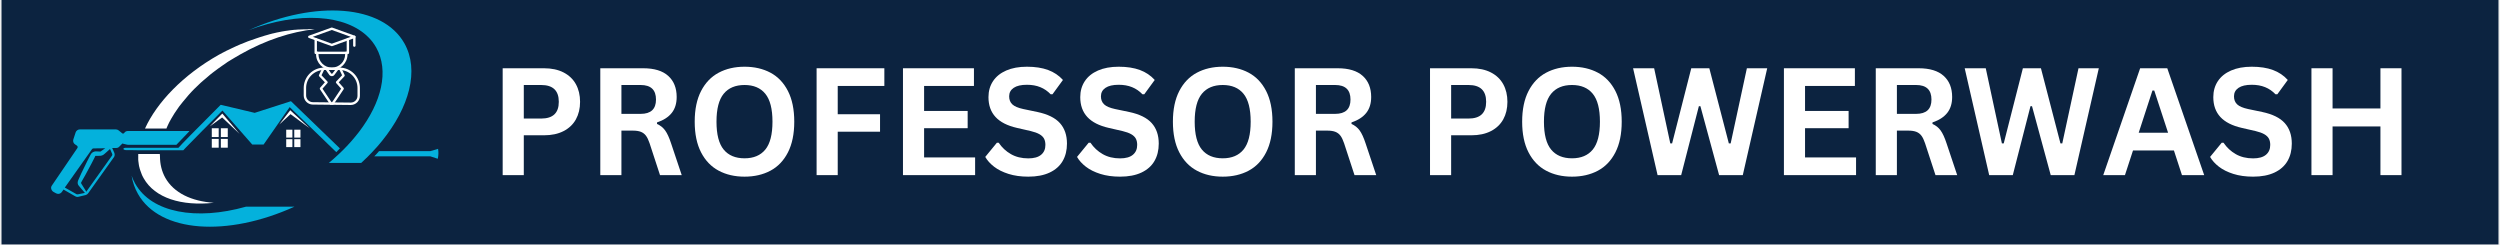
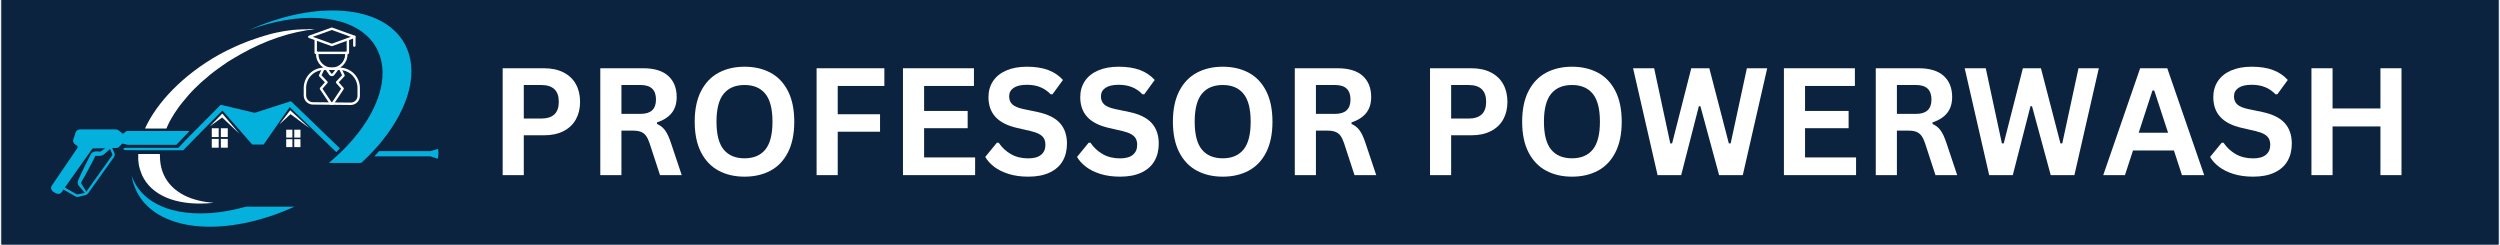
<svg xmlns="http://www.w3.org/2000/svg" width="5700" zoomAndPan="magnify" viewBox="0 0 4275 418.5" height="558" preserveAspectRatio="xMidYMid meet" version="1.0">
  <defs>
    <g />
    <clipPath id="024fe9c3cc">
      <path d="M 2.551 0 L 4272.449 0 L 4272.449 418 L 2.551 418 Z M 2.551 0 " clip-rule="nonzero" />
    </clipPath>
    <clipPath id="fb5df91011">
      <rect x="0" width="3301" y="0" height="351" />
    </clipPath>
    <clipPath id="82c6c1a437">
      <path d="M 502.254 66.047 L 591.102 66.047 L 591.102 154.895 L 502.254 154.895 Z M 502.254 66.047 " clip-rule="nonzero" />
    </clipPath>
    <clipPath id="68f7a98dfb">
      <path d="M 546.68 66.047 C 522.145 66.047 502.254 85.938 502.254 110.469 C 502.254 135.004 522.145 154.895 546.68 154.895 C 571.215 154.895 591.102 135.004 591.102 110.469 C 591.102 85.938 571.215 66.047 546.68 66.047 Z M 546.68 66.047 " clip-rule="nonzero" />
    </clipPath>
    <clipPath id="28096f8472">
      <path d="M 0.254 0.047 L 89.102 0.047 L 89.102 88.895 L 0.254 88.895 Z M 0.254 0.047 " clip-rule="nonzero" />
    </clipPath>
    <clipPath id="9d94d35631">
      <path d="M 44.68 0.047 C 20.145 0.047 0.254 19.938 0.254 44.469 C 0.254 69.004 20.145 88.895 44.68 88.895 C 69.215 88.895 89.102 69.004 89.102 44.469 C 89.102 19.938 69.215 0.047 44.68 0.047 Z M 44.68 0.047 " clip-rule="nonzero" />
    </clipPath>
    <clipPath id="f64a294da5">
      <rect x="0" width="90" y="0" height="89" />
    </clipPath>
    <clipPath id="79f7693ffa">
      <path d="M 536.418 66.047 L 625.266 66.047 L 625.266 154.895 L 536.418 154.895 Z M 536.418 66.047 " clip-rule="nonzero" />
    </clipPath>
    <clipPath id="2c9a258df2">
      <path d="M 580.84 66.047 C 556.305 66.047 536.418 85.938 536.418 110.469 C 536.418 135.004 556.305 154.895 580.84 154.895 C 605.375 154.895 625.266 135.004 625.266 110.469 C 625.266 85.938 605.375 66.047 580.84 66.047 Z M 580.84 66.047 " clip-rule="nonzero" />
    </clipPath>
    <clipPath id="d5c10e2e8f">
      <path d="M 0.418 0.047 L 89.266 0.047 L 89.266 88.895 L 0.418 88.895 Z M 0.418 0.047 " clip-rule="nonzero" />
    </clipPath>
    <clipPath id="a3c065d74e">
      <path d="M 44.84 0.047 C 20.305 0.047 0.418 19.938 0.418 44.469 C 0.418 69.004 20.305 88.895 44.84 88.895 C 69.375 88.895 89.266 69.004 89.266 44.469 C 89.266 19.938 69.375 0.047 44.84 0.047 Z M 44.84 0.047 " clip-rule="nonzero" />
    </clipPath>
    <clipPath id="1898ded3b8">
      <rect x="0" width="90" y="0" height="89" />
    </clipPath>
    <clipPath id="6e0e10ada6">
      <path d="M 545.645 119.699 L 616.035 119.699 L 616.035 190.09 L 545.645 190.09 Z M 545.645 119.699 " clip-rule="nonzero" />
    </clipPath>
    <clipPath id="11ecfcbeec">
      <path d="M 580.84 119.699 C 561.402 119.699 545.645 135.457 545.645 154.895 C 545.645 174.332 561.402 190.09 580.84 190.09 C 600.277 190.09 616.035 174.332 616.035 154.895 C 616.035 135.457 600.277 119.699 580.84 119.699 Z M 580.84 119.699 " clip-rule="nonzero" />
    </clipPath>
    <clipPath id="0d8d56b60a">
      <path d="M 0.645 0.699 L 71.035 0.699 L 71.035 71.09 L 0.645 71.09 Z M 0.645 0.699 " clip-rule="nonzero" />
    </clipPath>
    <clipPath id="02d3f40172">
      <path d="M 35.84 0.699 C 16.402 0.699 0.645 16.457 0.645 35.895 C 0.645 55.332 16.402 71.09 35.84 71.09 C 55.277 71.09 71.035 55.332 71.035 35.895 C 71.035 16.457 55.277 0.699 35.84 0.699 Z M 35.84 0.699 " clip-rule="nonzero" />
    </clipPath>
    <clipPath id="4acc72dcb9">
      <rect x="0" width="72" y="0" height="72" />
    </clipPath>
    <clipPath id="ae4d9b51cc">
      <path d="M 468.094 78.777 L 556.941 78.777 L 556.941 167.625 L 468.094 167.625 Z M 468.094 78.777 " clip-rule="nonzero" />
    </clipPath>
    <clipPath id="c31613cb30">
      <path d="M 512.52 78.777 C 487.984 78.777 468.094 98.668 468.094 123.203 C 468.094 147.734 487.984 167.625 512.52 167.625 C 537.051 167.625 556.941 147.734 556.941 123.203 C 556.941 98.668 537.051 78.777 512.52 78.777 Z M 512.52 78.777 " clip-rule="nonzero" />
    </clipPath>
    <clipPath id="165ea1fd4d">
      <path d="M 0.094 0.777 L 88.941 0.777 L 88.941 89.625 L 0.094 89.625 Z M 0.094 0.777 " clip-rule="nonzero" />
    </clipPath>
    <clipPath id="148b38b8eb">
      <path d="M 44.52 0.777 C 19.984 0.777 0.094 20.668 0.094 45.203 C 0.094 69.734 19.984 89.625 44.52 89.625 C 69.051 89.625 88.941 69.734 88.941 45.203 C 88.941 20.668 69.051 0.777 44.52 0.777 Z M 44.52 0.777 " clip-rule="nonzero" />
    </clipPath>
    <clipPath id="a2b6d33f6f">
      <rect x="0" width="89" y="0" height="90" />
    </clipPath>
    <clipPath id="b5ffde53be">
      <path d="M 502.254 78.777 L 591.102 78.777 L 591.102 167.625 L 502.254 167.625 Z M 502.254 78.777 " clip-rule="nonzero" />
    </clipPath>
    <clipPath id="6402bb4dd3">
      <path d="M 546.68 78.777 C 522.145 78.777 502.254 98.668 502.254 123.203 C 502.254 147.734 522.145 167.625 546.68 167.625 C 571.215 167.625 591.102 147.734 591.102 123.203 C 591.102 98.668 571.215 78.777 546.68 78.777 Z M 546.68 78.777 " clip-rule="nonzero" />
    </clipPath>
    <clipPath id="9a0287b138">
      <path d="M 0.254 0.777 L 89.102 0.777 L 89.102 89.625 L 0.254 89.625 Z M 0.254 0.777 " clip-rule="nonzero" />
    </clipPath>
    <clipPath id="410e0c459f">
      <path d="M 44.68 0.777 C 20.145 0.777 0.254 20.668 0.254 45.203 C 0.254 69.734 20.145 89.625 44.68 89.625 C 69.215 89.625 89.102 69.734 89.102 45.203 C 89.102 20.668 69.215 0.777 44.68 0.777 Z M 44.68 0.777 " clip-rule="nonzero" />
    </clipPath>
    <clipPath id="b5ca89ccb0">
      <rect x="0" width="90" y="0" height="90" />
    </clipPath>
    <clipPath id="93a08cd6a7">
      <path d="M 546.68 167.625 L 601.367 167.625 L 601.367 222.312 L 546.68 222.312 Z M 546.68 167.625 " clip-rule="nonzero" />
    </clipPath>
    <clipPath id="8e9438e6be">
      <path d="M 574.023 167.625 C 558.922 167.625 546.68 179.867 546.68 194.969 C 546.68 210.07 558.922 222.312 574.023 222.312 C 589.125 222.312 601.367 210.07 601.367 194.969 C 601.367 179.867 589.125 167.625 574.023 167.625 Z M 574.023 167.625 " clip-rule="nonzero" />
    </clipPath>
    <clipPath id="39d9a1d256">
      <path d="M 0.68 0.625 L 55.367 0.625 L 55.367 55.312 L 0.68 55.312 Z M 0.68 0.625 " clip-rule="nonzero" />
    </clipPath>
    <clipPath id="49c22a14c4">
      <path d="M 28.023 0.625 C 12.922 0.625 0.68 12.867 0.68 27.969 C 0.68 43.07 12.922 55.312 28.023 55.312 C 43.125 55.312 55.367 43.07 55.367 27.969 C 55.367 12.867 43.125 0.625 28.023 0.625 Z M 28.023 0.625 " clip-rule="nonzero" />
    </clipPath>
    <clipPath id="e432752d94">
      <rect x="0" width="56" y="0" height="56" />
    </clipPath>
    <clipPath id="19964b74c9">
      <path d="M 519.336 135.406 L 574.023 135.406 L 574.023 190.09 L 519.336 190.09 Z M 519.336 135.406 " clip-rule="nonzero" />
    </clipPath>
    <clipPath id="f326ec7a0b">
      <path d="M 546.68 135.406 C 531.578 135.406 519.336 147.645 519.336 162.746 C 519.336 177.848 531.578 190.09 546.68 190.09 C 561.781 190.09 574.023 177.848 574.023 162.746 C 574.023 147.645 561.781 135.406 546.68 135.406 Z M 546.68 135.406 " clip-rule="nonzero" />
    </clipPath>
    <clipPath id="4a631de61e">
      <path d="M 0.336 0.406 L 55.023 0.406 L 55.023 55.09 L 0.336 55.09 Z M 0.336 0.406 " clip-rule="nonzero" />
    </clipPath>
    <clipPath id="4676290f6a">
      <path d="M 27.68 0.406 C 12.578 0.406 0.336 12.645 0.336 27.746 C 0.336 42.848 12.578 55.09 27.68 55.09 C 42.781 55.09 55.023 42.848 55.023 27.746 C 55.023 12.645 42.781 0.406 27.68 0.406 Z M 27.68 0.406 " clip-rule="nonzero" />
    </clipPath>
    <clipPath id="56448fcde1">
      <rect x="0" width="56" y="0" height="56" />
    </clipPath>
    <clipPath id="2f37a46f20">
      <path d="M 519.336 115 L 615.223 115 L 615.223 179.582 L 519.336 179.582 Z M 519.336 115 " clip-rule="nonzero" />
    </clipPath>
    <clipPath id="bfaff1bcc0">
      <path d="M 545 115 L 569 115 L 569 179.582 L 545 179.582 Z M 545 115 " clip-rule="nonzero" />
    </clipPath>
    <clipPath id="a152c9eb53">
      <path d="M 566 115 L 590 115 L 590 179.582 L 566 179.582 Z M 566 115 " clip-rule="nonzero" />
    </clipPath>
  </defs>
  <g clip-path="url(#024fe9c3cc)">
-     <path fill="#ffffff" d="M 2.551 0 L 4272.449 0 L 4272.449 418 L 2.551 418 Z M 2.551 0 " fill-opacity="1" fill-rule="nonzero" />
+     <path fill="#0c2340" d="M 2.551 0 L 4272.449 0 L 4272.449 418 L 2.551 418 Z M 2.551 0 " fill-opacity="1" fill-rule="nonzero" />
    <path fill="#0c2340" d="M 2.551 0 L 4272.449 0 L 4272.449 418 L 2.551 418 Z M 2.551 0 " fill-opacity="1" fill-rule="nonzero" />
  </g>
  <path fill="#04b1dc" d="M 323.027 223.988 L 218.66 223.988 C 216.445 223.988 213.984 224.973 212.754 226.941 L 211.77 228.172 L 209.062 228.172 C 208.816 227.926 208.324 227.434 208.078 227.188 L 202.91 223.004 C 201.68 222.02 199.957 221.281 198.23 221.281 L 136.449 221.281 C 133.25 221.281 130.297 223.496 129.312 226.449 L 125.375 238.512 C 124.391 241.711 125.621 245.156 128.328 246.879 L 131.281 248.848 C 132.02 249.34 132.512 250.078 132.758 250.816 C 133.004 251.801 132.758 252.539 132.266 253.277 L 88.699 317.277 C 87.469 319 86.977 321.215 87.715 323.184 C 88.207 325.152 89.438 326.875 91.406 328.105 L 95.836 330.566 C 97.066 331.059 98.301 331.551 99.531 331.551 C 101.992 331.551 104.207 330.32 105.684 328.352 L 108.637 324.168 L 128.82 335.734 C 130.051 336.477 131.281 336.723 132.512 336.723 C 133.004 336.723 133.742 336.723 134.234 336.477 L 146.543 333.52 C 148.266 333.027 149.742 332.043 150.727 330.566 L 194.785 268.785 C 196.262 266.816 196.508 263.863 195.523 261.402 L 191.832 253.031 L 198.723 253.031 C 200.695 253.031 202.664 252.293 203.895 250.816 L 208.57 246.141 C 208.816 245.895 208.816 245.648 209.062 245.402 L 217.184 247.371 C 217.676 247.371 218.414 247.617 218.906 247.617 L 301.613 247.617 L 323.766 224.48 C 323.52 223.988 323.273 223.988 323.027 223.988 Z M 133.25 332.289 C 132.512 332.535 131.527 332.289 130.789 332.043 L 110.852 320.723 L 157.371 255.004 C 157.863 254.262 158.852 253.77 159.836 253.77 L 180.02 253.523 C 178.047 255.004 176.078 256.234 173.863 257.711 L 172.879 258.449 C 172.633 258.695 172.141 258.941 172.141 258.941 C 171.895 258.941 171.648 259.188 171.402 259.188 C 169.926 259.188 168.203 259.188 166.48 258.941 C 165.496 258.941 164.758 258.941 163.773 258.941 L 162.789 258.941 C 162.297 258.941 161.805 258.941 161.559 259.188 C 160.82 259.434 160.082 259.68 159.344 259.926 C 157.863 260.664 156.633 261.895 155.648 263.125 C 155.156 263.863 154.91 264.355 154.91 264.602 L 154.172 265.832 C 152.449 269.031 150.727 272.477 149.004 275.926 C 145.559 282.816 142.359 289.707 139.16 296.109 C 137.68 299.309 136.203 302.508 134.973 305.461 C 134.727 306.199 134.234 306.938 133.988 307.676 C 133.742 308.414 133.25 309.152 133.004 310.629 C 132.512 313.09 133.004 315.551 134.48 317.277 C 136.449 319.738 138.172 321.461 139.652 323.43 C 141.129 325.152 142.605 326.629 143.59 328.105 C 144.082 328.844 144.82 329.336 145.312 329.828 Z M 191.586 266.078 L 147.527 327.859 C 147.035 327.121 146.789 326.629 146.297 325.645 C 144.574 322.691 142.113 318.754 138.914 313.828 C 138.668 313.336 138.422 312.352 138.914 311.859 C 138.914 311.613 139.16 311.121 139.652 310.383 C 140.145 309.645 140.391 308.906 140.883 308.168 C 142.605 305.215 144.082 302.262 146.051 299.062 C 149.496 292.906 153.188 286.016 156.633 279.371 C 158.355 275.926 160.082 272.477 161.805 269.277 L 162.789 267.062 C 162.789 266.816 163.035 266.816 163.281 266.57 L 164.02 266.57 C 165.004 266.57 165.742 266.57 166.727 266.57 C 168.695 266.57 170.418 266.324 172.387 266.324 C 173.863 266.078 175.34 265.586 176.57 264.848 C 177.309 264.355 177.555 264.109 177.801 263.863 L 178.785 263.125 C 181.25 260.91 183.711 258.941 185.68 256.973 C 186.664 256.234 187.402 255.496 188.141 254.758 L 191.832 263.125 C 192.324 264.109 192.324 265.094 191.586 266.078 Z M 191.586 266.078 " fill-opacity="1" fill-rule="nonzero" />
  <path fill="#ffffff" d="M 601.164 168.113 L 577.781 170.574 C 569.906 170.574 563.75 178.945 563.75 189.281 L 561.781 215.621 L 559.812 189.281 C 559.812 178.945 553.414 170.574 545.785 170.574 L 522.398 168.113 L 545.785 165.652 C 553.66 165.652 559.812 157.285 559.812 146.945 L 561.781 120.609 L 563.75 146.945 C 563.75 157.285 570.152 165.652 577.781 165.652 Z M 601.164 168.113 " fill-opacity="1" fill-rule="nonzero" />
  <path fill="#ffffff" d="M 525.602 124.055 L 510.832 125.531 C 505.91 125.531 501.723 130.945 501.723 137.594 L 500.492 154.332 L 499.262 137.594 C 499.262 130.945 495.324 125.531 490.156 125.531 L 475.387 124.055 L 490.156 122.578 C 495.078 122.578 499.262 117.164 499.262 110.516 L 500.492 93.781 L 501.723 110.516 C 501.723 117.164 505.664 122.578 510.832 122.578 Z M 525.602 124.055 " fill-opacity="1" fill-rule="nonzero" />
  <path fill="#ffffff" d="M 617.902 99.441 L 603.133 100.918 C 598.211 100.918 594.027 106.332 594.027 112.98 L 592.797 129.715 L 591.566 112.98 C 591.566 106.332 587.629 100.918 582.457 100.918 L 567.691 99.441 L 582.457 97.965 C 587.383 97.965 591.566 92.551 591.566 85.902 L 592.797 69.164 L 594.027 85.902 C 594.027 92.551 597.965 97.965 603.133 97.965 Z M 617.902 99.441 " fill-opacity="1" fill-rule="nonzero" />
  <path fill="#04b1dc" d="M 420.496 353.457 L 503.445 353.457 C 388.5 405.641 273.551 398.012 235.891 331.551 C 230.477 321.953 226.785 311.613 225.062 300.539 C 226.785 305.215 228.754 309.645 231.215 314.074 C 259.52 364.043 335.824 377.336 420.496 353.457 Z M 420.496 353.457 " fill-opacity="1" fill-rule="nonzero" />
  <path fill="#04b1dc" d="M 653.102 241.219 C 648.18 247.371 642.762 253.523 637.102 259.434 C 634.148 262.387 631.441 265.34 628.488 268.293 C 625.039 271.738 621.348 275.188 617.656 278.633 L 562.273 278.633 C 568.184 273.707 573.844 268.785 579.258 263.617 C 581.473 261.648 583.688 259.434 585.656 257.465 C 596.242 247.125 605.594 236.297 613.965 225.465 C 652.609 174.762 665.652 121.102 643.254 81.227 C 639.809 75.074 635.379 69.164 630.457 64.242 C 591.32 24.121 510.34 19.691 425.668 51.445 C 540.121 0 654.086 7.875 691.5 74.09 C 717.344 120.117 700.113 183.129 653.102 241.219 Z M 653.102 241.219 " fill-opacity="1" fill-rule="nonzero" />
  <path fill="#ffffff" d="M 538.152 49.965 C 498.523 54.152 454.219 68.426 410.898 93.043 C 407.453 95.012 404.254 96.98 400.805 98.949 C 399.082 99.934 397.605 100.918 395.883 101.902 C 395.637 101.902 395.637 102.148 395.391 102.148 C 393.914 103.133 392.438 104.117 390.961 104.855 C 389.484 105.84 387.762 106.824 386.285 108.055 C 384.316 109.285 382.594 110.516 380.867 111.746 C 378.16 113.719 375.207 115.688 372.5 117.656 C 369.547 119.871 366.594 122.086 363.641 124.301 C 362.41 125.285 361.422 126.023 360.191 127.008 C 355.762 130.699 351.332 134.395 347.148 138.086 C 345.918 139.316 344.441 140.301 343.211 141.531 C 335.824 148.422 328.688 155.316 322.289 162.699 C 321.301 163.684 320.562 164.668 319.824 165.652 C 315.148 171.066 310.719 176.484 306.535 181.898 C 306.043 182.637 305.305 183.621 304.812 184.359 C 300.379 190.512 296.195 196.914 292.75 203.066 C 292.258 204.051 291.766 205.035 291.273 205.773 C 290.043 207.742 289.059 209.957 288.074 211.926 C 287.336 213.156 286.844 214.391 286.352 215.621 C 285.859 216.359 285.613 217.098 285.367 217.836 C 285.121 218.328 284.875 219.066 284.629 219.805 L 247.953 219.805 C 268.137 175.254 312.934 128.238 373.977 93.781 C 376.191 92.551 378.406 91.316 380.867 90.086 C 381.359 89.84 381.852 89.594 382.344 89.348 C 384.562 88.117 386.777 87.133 388.992 85.902 L 389.238 85.902 C 391.699 84.672 394.16 83.441 396.867 82.211 C 399.328 80.98 401.789 79.75 404.254 78.766 C 406.961 77.535 409.422 76.551 412.129 75.32 L 412.375 75.32 C 415.082 74.336 417.543 73.105 420.25 72.121 C 422.711 71.133 424.93 70.148 427.391 69.41 C 427.883 69.164 428.375 68.918 428.867 68.918 C 431.082 68.18 433.297 67.441 435.266 66.703 C 436.25 66.457 436.988 65.965 437.973 65.719 C 439.941 64.98 441.91 64.488 443.883 63.75 C 446.836 62.766 449.789 62.027 452.496 61.043 C 454.465 60.551 456.68 59.812 458.648 59.32 C 459.141 59.074 459.633 59.074 460.125 58.828 C 462.34 58.336 464.559 57.598 466.773 57.105 L 467.02 57.105 C 469.48 56.613 471.941 55.875 474.402 55.383 L 474.648 55.383 C 477.109 54.891 479.57 54.398 482.031 53.906 C 484.496 53.414 486.957 52.922 489.418 52.676 C 489.664 52.676 489.664 52.676 489.91 52.676 C 492.125 52.43 494.586 51.938 496.801 51.691 C 499.016 51.445 501.23 51.199 503.445 50.953 C 503.691 50.953 503.938 50.953 504.43 50.953 C 506.402 50.703 508.617 50.703 510.586 50.457 C 511.078 50.457 511.816 50.457 512.309 50.457 C 514.277 50.457 516.246 50.211 518.215 50.211 L 518.461 50.211 C 520.676 50.211 522.891 50.211 525.355 50.211 C 529.539 49.473 533.723 49.473 538.152 49.965 Z M 538.152 49.965 " fill-opacity="1" fill-rule="nonzero" />
  <path fill="#ffffff" d="M 273.305 263.371 L 236.383 263.371 C 236.383 265.094 236.383 266.57 236.383 268.293 C 236.383 269.277 236.383 270.508 236.383 271.492 C 236.383 271.984 236.383 272.723 236.383 273.215 C 236.383 274.199 236.383 274.941 236.629 275.926 C 236.629 276.418 236.629 276.91 236.875 277.648 C 236.875 278.879 237.121 280.109 237.367 281.34 C 237.613 282.324 237.613 283.309 237.859 284.293 C 237.859 284.539 237.859 284.785 238.105 285.031 C 238.352 286.262 238.598 287.492 239.09 288.969 C 239.336 289.953 239.582 290.938 240.074 291.922 C 240.324 292.66 240.57 293.152 240.816 293.891 C 241.062 294.875 241.555 295.617 241.801 296.602 C 242.047 297.34 242.293 297.832 242.539 298.57 C 242.785 299.309 243.277 300.047 243.523 300.785 C 244.262 302.262 245 303.738 245.738 304.969 C 264.938 338.691 310.227 352.719 365.609 346.812 C 327.457 344.105 297.426 330.074 282.66 303.984 C 276.504 292.906 273.551 280.602 273.551 267.309 C 273.305 266.078 273.305 264.848 273.305 263.371 Z M 273.305 263.371 " fill-opacity="1" fill-rule="nonzero" />
  <path fill="#04b1dc" d="M 237.121 256.973 L 313.426 256.973 L 317.117 253.031 C 330.656 239.004 359.207 210.203 380.375 189.035 L 431.328 247.125 L 450.773 247.125 L 495.324 183.129 L 575.074 260.172 C 577.289 257.957 579.258 255.988 581.227 253.77 L 497.539 173.035 L 435.512 192.973 L 377.422 179.191 L 375.699 180.914 C 328.688 227.926 311.457 245.648 305.059 252.785 L 214.23 252.785 C 212.262 252.785 210.785 253.77 211.031 254.758 C 211.031 255.004 211.031 255.25 211.277 255.25 C 212.016 255.988 213.492 256.727 215.215 256.727 L 225.309 256.727 Z M 237.121 256.973 " fill-opacity="1" fill-rule="nonzero" />
  <path fill="#04b1dc" d="M 735.805 258.449 L 648.18 258.449 C 645.715 261.402 643.008 264.355 640.055 267.309 L 735.805 267.309 L 748.602 271.492 C 749.836 265.832 750.082 260.172 749.098 254.512 C 743.68 256.234 738.758 257.711 735.805 258.449 Z M 735.805 258.449 " fill-opacity="1" fill-rule="nonzero" />
  <path fill="#ffffff" d="M 380.129 194.207 L 358.715 216.113 L 379.883 200.852 L 409.668 228.91 Z M 380.129 194.207 " fill-opacity="1" fill-rule="nonzero" />
  <path fill="#ffffff" d="M 496.309 188.543 L 477.602 212.91 L 496.801 195.191 L 529.785 219.559 Z M 496.309 188.543 " fill-opacity="1" fill-rule="nonzero" />
  <path fill="#ffffff" d="M 362.16 219.312 L 373.977 219.312 L 373.977 234.328 L 362.16 234.328 Z M 362.16 219.312 " fill-opacity="1" fill-rule="nonzero" />
  <path fill="#ffffff" d="M 377.668 219.312 L 389.484 219.312 L 389.484 234.328 L 377.668 234.328 Z M 377.668 219.312 " fill-opacity="1" fill-rule="nonzero" />
  <path fill="#ffffff" d="M 362.16 237.527 L 373.977 237.527 L 373.977 252.539 L 362.16 252.539 Z M 362.16 237.527 " fill-opacity="1" fill-rule="nonzero" />
  <path fill="#ffffff" d="M 377.668 237.527 L 389.484 237.527 L 389.484 252.539 L 377.668 252.539 Z M 377.668 237.527 " fill-opacity="1" fill-rule="nonzero" />
  <path fill="#ffffff" d="M 489.418 221.773 L 500 221.773 L 500 235.312 L 489.418 235.312 Z M 489.418 221.773 " fill-opacity="1" fill-rule="nonzero" />
  <path fill="#ffffff" d="M 503.199 221.773 L 513.785 221.773 L 513.785 235.312 L 503.199 235.312 Z M 503.199 221.773 " fill-opacity="1" fill-rule="nonzero" />
  <path fill="#ffffff" d="M 489.418 238.02 L 500 238.02 L 500 251.555 L 489.418 251.555 Z M 489.418 238.02 " fill-opacity="1" fill-rule="nonzero" />
  <path fill="#ffffff" d="M 503.199 238.02 L 513.785 238.02 L 513.785 251.555 L 503.199 251.555 Z M 503.199 238.02 " fill-opacity="1" fill-rule="nonzero" />
  <g transform="matrix(1, 0, 0, 1, 832, 25)">
    <g clip-path="url(#fb5df91011)">
      <g fill="#ffffff" fill-opacity="1">
        <g transform="translate(3.816216, 274.456)">
          <g>
            <path d="M 94.359 -182.734 C 107.441 -182.734 118.629 -180.336 127.922 -175.547 C 137.211 -170.754 144.234 -164.047 148.984 -155.422 C 153.734 -146.797 156.109 -136.773 156.109 -125.359 C 156.109 -113.941 153.734 -103.941 148.984 -95.359 C 144.234 -86.773 137.211 -80.086 127.922 -75.297 C 118.629 -70.504 107.441 -68.109 94.359 -68.109 L 59.875 -68.109 L 59.875 0 L 23.75 0 L 23.75 -182.734 Z M 89.609 -96.734 C 109.691 -96.734 119.734 -106.273 119.734 -125.359 C 119.734 -144.523 109.691 -154.109 89.609 -154.109 L 59.875 -154.109 L 59.875 -96.734 Z M 89.609 -96.734 " />
          </g>
        </g>
      </g>
      <g fill="#ffffff" fill-opacity="1">
        <g transform="translate(170.7594, 274.456)">
          <g>
            <path d="M 23.75 0 L 23.75 -182.734 L 97.109 -182.734 C 116.023 -182.734 130.297 -178.379 139.922 -169.672 C 149.547 -160.961 154.359 -148.941 154.359 -133.609 C 154.359 -122.523 151.547 -113.441 145.922 -106.359 C 140.297 -99.273 131.898 -93.859 120.734 -90.109 L 120.734 -87.484 C 126.484 -84.984 131.129 -81.273 134.672 -76.359 C 138.211 -71.441 141.566 -64.156 144.734 -54.5 L 162.984 0 L 125.859 0 L 107.984 -54.625 C 106.148 -60.125 104.086 -64.391 101.797 -67.422 C 99.504 -70.461 96.586 -72.672 93.047 -74.047 C 89.504 -75.422 84.898 -76.109 79.234 -76.109 L 59.875 -76.109 L 59.875 0 Z M 92.734 -104.734 C 110.234 -104.734 118.984 -112.898 118.984 -129.234 C 118.984 -145.816 110.234 -154.109 92.734 -154.109 L 59.875 -154.109 L 59.875 -104.734 Z M 92.734 -104.734 " />
          </g>
        </g>
      </g>
      <g fill="#ffffff" fill-opacity="1">
        <g transform="translate(341.5764, 274.456)">
          <g>
            <path d="M 99.609 2.625 C 82.859 2.625 68.086 -0.789 55.297 -7.625 C 42.516 -14.457 32.5 -24.895 25.25 -38.938 C 18 -52.977 14.375 -70.453 14.375 -91.359 C 14.375 -112.273 18 -129.754 25.25 -143.797 C 32.5 -157.836 42.516 -168.273 55.297 -175.109 C 68.086 -181.941 82.859 -185.359 99.609 -185.359 C 116.359 -185.359 131.109 -181.961 143.859 -175.172 C 156.609 -168.379 166.586 -157.941 173.797 -143.859 C 181.004 -129.773 184.609 -112.273 184.609 -91.359 C 184.609 -70.453 181.004 -52.957 173.797 -38.875 C 166.586 -24.789 156.609 -14.352 143.859 -7.562 C 131.109 -0.77 116.359 2.625 99.609 2.625 Z M 99.609 -28.75 C 115.109 -28.75 126.941 -33.727 135.109 -43.688 C 143.273 -53.645 147.359 -69.535 147.359 -91.359 C 147.359 -113.191 143.273 -129.109 135.109 -139.109 C 126.941 -149.109 115.109 -154.109 99.609 -154.109 C 84.023 -154.109 72.129 -149.109 63.922 -139.109 C 55.723 -129.109 51.625 -113.191 51.625 -91.359 C 51.625 -69.535 55.723 -53.645 63.922 -43.688 C 72.129 -33.727 84.023 -28.75 99.609 -28.75 Z M 99.609 -28.75 " />
          </g>
        </g>
      </g>
      <g fill="#ffffff" fill-opacity="1">
        <g transform="translate(540.6337, 274.456)">
          <g>
            <path d="M 139.609 -182.734 L 139.609 -152.484 L 59.875 -152.484 L 59.875 -104.109 L 132.234 -104.109 L 132.234 -74.234 L 59.875 -74.234 L 59.875 0 L 23.75 0 L 23.75 -182.734 Z M 139.609 -182.734 " />
          </g>
        </g>
      </g>
      <g fill="#ffffff" fill-opacity="1">
        <g transform="translate(688.3335, 274.456)">
          <g>
            <path d="M 59.875 -80.234 L 59.875 -30.25 L 147.109 -30.25 L 147.109 0 L 23.75 0 L 23.75 -182.734 L 145.109 -182.734 L 145.109 -152.484 L 59.875 -152.484 L 59.875 -109.734 L 134.359 -109.734 L 134.359 -80.234 Z M 59.875 -80.234 " />
          </g>
        </g>
      </g>
      <g fill="#ffffff" fill-opacity="1">
        <g transform="translate(845.405, 274.456)">
          <g>
            <path d="M 80.984 2.625 C 68.328 2.625 57.062 1.062 47.188 -2.062 C 37.312 -5.188 29.082 -9.289 22.5 -14.375 C 15.914 -19.457 10.875 -25.039 7.375 -31.125 L 27.25 -55.375 L 30.375 -55.375 C 35.875 -47.207 42.852 -40.707 51.312 -35.875 C 59.77 -31.039 69.66 -28.625 80.984 -28.625 C 90.648 -28.625 97.941 -30.664 102.859 -34.75 C 107.773 -38.832 110.234 -44.457 110.234 -51.625 C 110.234 -55.957 109.441 -59.578 107.859 -62.484 C 106.273 -65.398 103.648 -67.898 99.984 -69.984 C 96.316 -72.066 91.359 -73.859 85.109 -75.359 L 61.625 -80.734 C 45.207 -84.484 32.977 -90.711 24.938 -99.422 C 16.895 -108.129 12.875 -119.441 12.875 -133.359 C 12.875 -143.691 15.457 -152.773 20.625 -160.609 C 25.789 -168.441 33.312 -174.523 43.188 -178.859 C 53.062 -183.191 64.867 -185.359 78.609 -185.359 C 92.691 -185.359 104.754 -183.504 114.797 -179.797 C 124.836 -176.086 133.316 -170.398 140.234 -162.734 L 122.359 -138.234 L 119.234 -138.234 C 114.066 -143.648 108.148 -147.711 101.484 -150.422 C 94.816 -153.129 87.191 -154.484 78.609 -154.484 C 68.703 -154.484 61.164 -152.734 56 -149.234 C 50.832 -145.734 48.25 -140.898 48.25 -134.734 C 48.25 -128.984 50.062 -124.398 53.688 -120.984 C 57.312 -117.566 63.578 -114.898 72.484 -112.984 L 96.484 -107.984 C 114.234 -104.234 127.109 -97.879 135.109 -88.922 C 143.109 -79.961 147.109 -68.281 147.109 -53.875 C 147.109 -42.457 144.648 -32.52 139.734 -24.062 C 134.816 -15.602 127.398 -9.039 117.484 -4.375 C 107.566 0.289 95.398 2.625 80.984 2.625 Z M 80.984 2.625 " />
          </g>
        </g>
      </g>
      <g fill="#ffffff" fill-opacity="1">
        <g transform="translate(1002.352, 274.456)">
          <g>
            <path d="M 80.984 2.625 C 68.328 2.625 57.062 1.062 47.188 -2.062 C 37.312 -5.188 29.082 -9.289 22.5 -14.375 C 15.914 -19.457 10.875 -25.039 7.375 -31.125 L 27.25 -55.375 L 30.375 -55.375 C 35.875 -47.207 42.852 -40.707 51.312 -35.875 C 59.77 -31.039 69.66 -28.625 80.984 -28.625 C 90.648 -28.625 97.941 -30.664 102.859 -34.75 C 107.773 -38.832 110.234 -44.457 110.234 -51.625 C 110.234 -55.957 109.441 -59.578 107.859 -62.484 C 106.273 -65.398 103.648 -67.898 99.984 -69.984 C 96.316 -72.066 91.359 -73.859 85.109 -75.359 L 61.625 -80.734 C 45.207 -84.484 32.977 -90.711 24.938 -99.422 C 16.895 -108.129 12.875 -119.441 12.875 -133.359 C 12.875 -143.691 15.457 -152.773 20.625 -160.609 C 25.789 -168.441 33.312 -174.523 43.188 -178.859 C 53.062 -183.191 64.867 -185.359 78.609 -185.359 C 92.691 -185.359 104.754 -183.504 114.797 -179.797 C 124.836 -176.086 133.316 -170.398 140.234 -162.734 L 122.359 -138.234 L 119.234 -138.234 C 114.066 -143.648 108.148 -147.711 101.484 -150.422 C 94.816 -153.129 87.191 -154.484 78.609 -154.484 C 68.703 -154.484 61.164 -152.734 56 -149.234 C 50.832 -145.734 48.25 -140.898 48.25 -134.734 C 48.25 -128.984 50.062 -124.398 53.688 -120.984 C 57.312 -117.566 63.578 -114.898 72.484 -112.984 L 96.484 -107.984 C 114.234 -104.234 127.109 -97.879 135.109 -88.922 C 143.109 -79.961 147.109 -68.281 147.109 -53.875 C 147.109 -42.457 144.648 -32.52 139.734 -24.062 C 134.816 -15.602 127.398 -9.039 117.484 -4.375 C 107.566 0.289 95.398 2.625 80.984 2.625 Z M 80.984 2.625 " />
          </g>
        </g>
      </g>
      <g fill="#ffffff" fill-opacity="1">
        <g transform="translate(1159.298, 274.456)">
          <g>
            <path d="M 99.609 2.625 C 82.859 2.625 68.086 -0.789 55.297 -7.625 C 42.516 -14.457 32.5 -24.895 25.25 -38.938 C 18 -52.977 14.375 -70.453 14.375 -91.359 C 14.375 -112.273 18 -129.754 25.25 -143.797 C 32.5 -157.836 42.516 -168.273 55.297 -175.109 C 68.086 -181.941 82.859 -185.359 99.609 -185.359 C 116.359 -185.359 131.109 -181.961 143.859 -175.172 C 156.609 -168.379 166.586 -157.941 173.797 -143.859 C 181.004 -129.773 184.609 -112.273 184.609 -91.359 C 184.609 -70.453 181.004 -52.957 173.797 -38.875 C 166.586 -24.789 156.609 -14.352 143.859 -7.562 C 131.109 -0.77 116.359 2.625 99.609 2.625 Z M 99.609 -28.75 C 115.109 -28.75 126.941 -33.727 135.109 -43.688 C 143.273 -53.645 147.359 -69.535 147.359 -91.359 C 147.359 -113.191 143.273 -129.109 135.109 -139.109 C 126.941 -149.109 115.109 -154.109 99.609 -154.109 C 84.023 -154.109 72.129 -149.109 63.922 -139.109 C 55.723 -129.109 51.625 -113.191 51.625 -91.359 C 51.625 -69.535 55.723 -53.645 63.922 -43.688 C 72.129 -33.727 84.023 -28.75 99.609 -28.75 Z M 99.609 -28.75 " />
          </g>
        </g>
      </g>
      <g fill="#ffffff" fill-opacity="1">
        <g transform="translate(1358.356, 274.456)">
          <g>
            <path d="M 23.75 0 L 23.75 -182.734 L 97.109 -182.734 C 116.023 -182.734 130.297 -178.379 139.922 -169.672 C 149.547 -160.961 154.359 -148.941 154.359 -133.609 C 154.359 -122.523 151.547 -113.441 145.922 -106.359 C 140.297 -99.273 131.898 -93.859 120.734 -90.109 L 120.734 -87.484 C 126.484 -84.984 131.129 -81.273 134.672 -76.359 C 138.211 -71.441 141.566 -64.156 144.734 -54.5 L 162.984 0 L 125.859 0 L 107.984 -54.625 C 106.148 -60.125 104.086 -64.391 101.797 -67.422 C 99.504 -70.461 96.586 -72.672 93.047 -74.047 C 89.504 -75.422 84.898 -76.109 79.234 -76.109 L 59.875 -76.109 L 59.875 0 Z M 92.734 -104.734 C 110.234 -104.734 118.984 -112.898 118.984 -129.234 C 118.984 -145.816 110.234 -154.109 92.734 -154.109 L 59.875 -154.109 L 59.875 -104.734 Z M 92.734 -104.734 " />
          </g>
        </g>
      </g>
      <g fill="#ffffff" fill-opacity="1">
        <g transform="translate(1529.173, 274.456)">
          <g />
        </g>
      </g>
      <g fill="#ffffff" fill-opacity="1">
        <g transform="translate(1589.578, 274.456)">
          <g>
            <path d="M 94.359 -182.734 C 107.441 -182.734 118.629 -180.336 127.922 -175.547 C 137.211 -170.754 144.234 -164.047 148.984 -155.422 C 153.734 -146.797 156.109 -136.773 156.109 -125.359 C 156.109 -113.941 153.734 -103.941 148.984 -95.359 C 144.234 -86.773 137.211 -80.086 127.922 -75.297 C 118.629 -70.504 107.441 -68.109 94.359 -68.109 L 59.875 -68.109 L 59.875 0 L 23.75 0 L 23.75 -182.734 Z M 89.609 -96.734 C 109.691 -96.734 119.734 -106.273 119.734 -125.359 C 119.734 -144.523 109.691 -154.109 89.609 -154.109 L 59.875 -154.109 L 59.875 -96.734 Z M 89.609 -96.734 " />
          </g>
        </g>
      </g>
      <g fill="#ffffff" fill-opacity="1">
        <g transform="translate(1756.521, 274.456)">
          <g>
            <path d="M 99.609 2.625 C 82.859 2.625 68.086 -0.789 55.297 -7.625 C 42.516 -14.457 32.5 -24.895 25.25 -38.938 C 18 -52.977 14.375 -70.453 14.375 -91.359 C 14.375 -112.273 18 -129.754 25.25 -143.797 C 32.5 -157.836 42.516 -168.273 55.297 -175.109 C 68.086 -181.941 82.859 -185.359 99.609 -185.359 C 116.359 -185.359 131.109 -181.961 143.859 -175.172 C 156.609 -168.379 166.586 -157.941 173.797 -143.859 C 181.004 -129.773 184.609 -112.273 184.609 -91.359 C 184.609 -70.453 181.004 -52.957 173.797 -38.875 C 166.586 -24.789 156.609 -14.352 143.859 -7.562 C 131.109 -0.77 116.359 2.625 99.609 2.625 Z M 99.609 -28.75 C 115.109 -28.75 126.941 -33.727 135.109 -43.688 C 143.273 -53.645 147.359 -69.535 147.359 -91.359 C 147.359 -113.191 143.273 -129.109 135.109 -139.109 C 126.941 -149.109 115.109 -154.109 99.609 -154.109 C 84.023 -154.109 72.129 -149.109 63.922 -139.109 C 55.723 -129.109 51.625 -113.191 51.625 -91.359 C 51.625 -69.535 55.723 -53.645 63.922 -43.688 C 72.129 -33.727 84.023 -28.75 99.609 -28.75 Z M 99.609 -28.75 " />
          </g>
        </g>
      </g>
      <g fill="#ffffff" fill-opacity="1">
        <g transform="translate(1955.578, 274.456)">
          <g>
            <path d="M 87.234 0 L 46.875 0 L 5 -182.734 L 41 -182.734 L 68.609 -54.25 L 71.734 -54.25 L 104.484 -182.734 L 135.359 -182.734 L 168.734 -54.25 L 171.859 -54.25 L 199.594 -182.734 L 234.344 -182.734 L 192.594 0 L 152.109 0 L 120.109 -117.859 L 117.484 -117.859 Z M 87.234 0 " />
          </g>
        </g>
      </g>
      <g fill="#ffffff" fill-opacity="1">
        <g transform="translate(2194.747, 274.456)">
          <g>
            <path d="M 59.875 -80.234 L 59.875 -30.25 L 147.109 -30.25 L 147.109 0 L 23.75 0 L 23.75 -182.734 L 145.109 -182.734 L 145.109 -152.484 L 59.875 -152.484 L 59.875 -109.734 L 134.359 -109.734 L 134.359 -80.234 Z M 59.875 -80.234 " />
          </g>
        </g>
      </g>
      <g fill="#ffffff" fill-opacity="1">
        <g transform="translate(2351.819, 274.456)">
          <g>
            <path d="M 23.75 0 L 23.75 -182.734 L 97.109 -182.734 C 116.023 -182.734 130.297 -178.379 139.922 -169.672 C 149.547 -160.961 154.359 -148.941 154.359 -133.609 C 154.359 -122.523 151.547 -113.441 145.922 -106.359 C 140.297 -99.273 131.898 -93.859 120.734 -90.109 L 120.734 -87.484 C 126.484 -84.984 131.129 -81.273 134.672 -76.359 C 138.211 -71.441 141.566 -64.156 144.734 -54.5 L 162.984 0 L 125.859 0 L 107.984 -54.625 C 106.148 -60.125 104.086 -64.391 101.797 -67.422 C 99.504 -70.461 96.586 -72.672 93.047 -74.047 C 89.504 -75.422 84.898 -76.109 79.234 -76.109 L 59.875 -76.109 L 59.875 0 Z M 92.734 -104.734 C 110.234 -104.734 118.984 -112.898 118.984 -129.234 C 118.984 -145.816 110.234 -154.109 92.734 -154.109 L 59.875 -154.109 L 59.875 -104.734 Z M 92.734 -104.734 " />
          </g>
        </g>
      </g>
      <g fill="#ffffff" fill-opacity="1">
        <g transform="translate(2522.636, 274.456)">
          <g>
            <path d="M 87.234 0 L 46.875 0 L 5 -182.734 L 41 -182.734 L 68.609 -54.25 L 71.734 -54.25 L 104.484 -182.734 L 135.359 -182.734 L 168.734 -54.25 L 171.859 -54.25 L 199.594 -182.734 L 234.344 -182.734 L 192.594 0 L 152.109 0 L 120.109 -117.859 L 117.484 -117.859 Z M 87.234 0 " />
          </g>
        </g>
      </g>
      <g fill="#ffffff" fill-opacity="1">
        <g transform="translate(2761.804, 274.456)">
          <g>
            <path d="M 175.359 0 L 137.359 0 L 123.609 -42.125 L 53.625 -42.125 L 39.875 0 L 2.75 0 L 65.859 -182.734 L 112.234 -182.734 Z M 86.859 -144.609 L 63.375 -72.484 L 113.609 -72.484 L 89.984 -144.609 Z M 86.859 -144.609 " />
          </g>
        </g>
      </g>
      <g fill="#ffffff" fill-opacity="1">
        <g transform="translate(2939.869, 274.456)">
          <g>
            <path d="M 80.984 2.625 C 68.328 2.625 57.062 1.062 47.188 -2.062 C 37.312 -5.188 29.082 -9.289 22.5 -14.375 C 15.914 -19.457 10.875 -25.039 7.375 -31.125 L 27.25 -55.375 L 30.375 -55.375 C 35.875 -47.207 42.852 -40.707 51.312 -35.875 C 59.77 -31.039 69.66 -28.625 80.984 -28.625 C 90.648 -28.625 97.941 -30.664 102.859 -34.75 C 107.773 -38.832 110.234 -44.457 110.234 -51.625 C 110.234 -55.957 109.441 -59.578 107.859 -62.484 C 106.273 -65.398 103.648 -67.898 99.984 -69.984 C 96.316 -72.066 91.359 -73.859 85.109 -75.359 L 61.625 -80.734 C 45.207 -84.484 32.977 -90.711 24.938 -99.422 C 16.895 -108.129 12.875 -119.441 12.875 -133.359 C 12.875 -143.691 15.457 -152.773 20.625 -160.609 C 25.789 -168.441 33.312 -174.523 43.188 -178.859 C 53.062 -183.191 64.867 -185.359 78.609 -185.359 C 92.691 -185.359 104.754 -183.504 114.797 -179.797 C 124.836 -176.086 133.316 -170.398 140.234 -162.734 L 122.359 -138.234 L 119.234 -138.234 C 114.066 -143.648 108.148 -147.711 101.484 -150.422 C 94.816 -153.129 87.191 -154.484 78.609 -154.484 C 68.703 -154.484 61.164 -152.734 56 -149.234 C 50.832 -145.734 48.25 -140.898 48.25 -134.734 C 48.25 -128.984 50.062 -124.398 53.688 -120.984 C 57.312 -117.566 63.578 -114.898 72.484 -112.984 L 96.484 -107.984 C 114.234 -104.234 127.109 -97.879 135.109 -88.922 C 143.109 -79.961 147.109 -68.281 147.109 -53.875 C 147.109 -42.457 144.648 -32.52 139.734 -24.062 C 134.816 -15.602 127.398 -9.039 117.484 -4.375 C 107.566 0.289 95.398 2.625 80.984 2.625 Z M 80.984 2.625 " />
          </g>
        </g>
      </g>
      <g fill="#ffffff" fill-opacity="1">
        <g transform="translate(3096.815, 274.456)">
          <g>
            <path d="M 141.734 -113.984 L 141.734 -182.734 L 177.734 -182.734 L 177.734 0 L 141.734 0 L 141.734 -83.234 L 59.875 -83.234 L 59.875 0 L 23.75 0 L 23.75 -182.734 L 59.875 -182.734 L 59.875 -113.984 Z M 141.734 -113.984 " />
          </g>
        </g>
      </g>
    </g>
  </g>
  <g clip-path="url(#82c6c1a437)">
    <g clip-path="url(#68f7a98dfb)">
      <g transform="matrix(1, 0, 0, 1, 502, 66)">
        <g clip-path="url(#f64a294da5)">
          <g clip-path="url(#28096f8472)">
            <g clip-path="url(#9d94d35631)">
              <path fill="#0c2340" d="M 0.254 0.047 L 89.102 0.047 L 89.102 88.895 L 0.254 88.895 Z M 0.254 0.047 " fill-opacity="1" fill-rule="nonzero" />
            </g>
          </g>
        </g>
      </g>
    </g>
  </g>
  <g clip-path="url(#79f7693ffa)">
    <g clip-path="url(#2c9a258df2)">
      <g transform="matrix(1, 0, 0, 1, 536, 66)">
        <g clip-path="url(#1898ded3b8)">
          <g clip-path="url(#d5c10e2e8f)">
            <g clip-path="url(#a3c065d74e)">
              <path fill="#0c2340" d="M 0.418 0.047 L 89.266 0.047 L 89.266 88.895 L 0.418 88.895 Z M 0.418 0.047 " fill-opacity="1" fill-rule="nonzero" />
            </g>
          </g>
        </g>
      </g>
    </g>
  </g>
  <g clip-path="url(#6e0e10ada6)">
    <g clip-path="url(#11ecfcbeec)">
      <g transform="matrix(1, 0, 0, 1, 545, 119)">
        <g clip-path="url(#4acc72dcb9)">
          <g clip-path="url(#0d8d56b60a)">
            <g clip-path="url(#02d3f40172)">
              <path fill="#0c2340" d="M 0.645 0.699 L 71.035 0.699 L 71.035 71.09 L 0.645 71.09 Z M 0.645 0.699 " fill-opacity="1" fill-rule="nonzero" />
            </g>
          </g>
        </g>
      </g>
    </g>
  </g>
  <g clip-path="url(#ae4d9b51cc)">
    <g clip-path="url(#c31613cb30)">
      <g transform="matrix(1, 0, 0, 1, 468, 78)">
        <g clip-path="url(#a2b6d33f6f)">
          <g clip-path="url(#165ea1fd4d)">
            <g clip-path="url(#148b38b8eb)">
              <path fill="#0c2340" d="M 0.094 0.777 L 88.941 0.777 L 88.941 89.625 L 0.094 89.625 Z M 0.094 0.777 " fill-opacity="1" fill-rule="nonzero" />
            </g>
          </g>
        </g>
      </g>
    </g>
  </g>
  <g clip-path="url(#b5ffde53be)">
    <g clip-path="url(#6402bb4dd3)">
      <g transform="matrix(1, 0, 0, 1, 502, 78)">
        <g clip-path="url(#b5ca89ccb0)">
          <g clip-path="url(#9a0287b138)">
            <g clip-path="url(#410e0c459f)">
              <path fill="#0c2340" d="M 0.254 0.777 L 89.102 0.777 L 89.102 89.625 L 0.254 89.625 Z M 0.254 0.777 " fill-opacity="1" fill-rule="nonzero" />
            </g>
          </g>
        </g>
      </g>
    </g>
  </g>
  <g clip-path="url(#93a08cd6a7)">
    <g clip-path="url(#8e9438e6be)">
      <g transform="matrix(1, 0, 0, 1, 546, 167)">
        <g clip-path="url(#e432752d94)">
          <g clip-path="url(#39d9a1d256)">
            <g clip-path="url(#49c22a14c4)">
              <path fill="#0c2340" d="M 0.68 0.625 L 55.367 0.625 L 55.367 55.312 L 0.68 55.312 Z M 0.68 0.625 " fill-opacity="1" fill-rule="nonzero" />
            </g>
          </g>
        </g>
      </g>
    </g>
  </g>
  <g clip-path="url(#19964b74c9)">
    <g clip-path="url(#f326ec7a0b)">
      <g transform="matrix(1, 0, 0, 1, 519, 135)">
        <g clip-path="url(#56448fcde1)">
          <g clip-path="url(#4a631de61e)">
            <g clip-path="url(#4676290f6a)">
              <path fill="#0c2340" d="M 0.336 0.406 L 55.023 0.406 L 55.023 55.09 L 0.336 55.09 Z M 0.336 0.406 " fill-opacity="1" fill-rule="nonzero" />
            </g>
          </g>
        </g>
      </g>
    </g>
  </g>
  <path fill="#ffffff" d="M 567.383 78.953 C 567.145 78.953 566.91 78.91 566.684 78.828 L 528.164 64.93 C 527.754 64.785 527.426 64.531 527.176 64.176 C 526.926 63.82 526.801 63.426 526.801 62.992 C 526.801 62.559 526.926 62.164 527.176 61.809 C 527.426 61.453 527.754 61.199 528.164 61.055 L 566.684 47.156 C 567.152 46.988 567.617 46.988 568.082 47.156 L 606.605 61.055 C 607.016 61.199 607.344 61.453 607.594 61.809 C 607.844 62.164 607.969 62.559 607.969 62.992 C 607.969 63.426 607.844 63.82 607.594 64.176 C 607.344 64.531 607.016 64.785 606.605 64.93 L 568.082 78.832 C 567.855 78.914 567.625 78.953 567.383 78.953 Z M 534.934 62.992 L 567.383 74.699 L 599.832 62.992 L 567.383 51.285 Z M 534.934 62.992 " fill-opacity="1" fill-rule="nonzero" />
  <path fill="#ffffff" d="M 594.875 92.422 L 539.891 92.422 C 539.617 92.422 539.355 92.371 539.102 92.266 C 538.852 92.16 538.629 92.012 538.434 91.82 C 538.242 91.625 538.094 91.402 537.988 91.152 C 537.883 90.898 537.832 90.637 537.832 90.363 L 537.832 66.973 C 537.832 66.699 537.883 66.434 537.988 66.184 C 538.094 65.93 538.242 65.707 538.434 65.516 C 538.629 65.32 538.852 65.172 539.102 65.066 C 539.355 64.961 539.617 64.91 539.891 64.91 C 540.164 64.91 540.43 64.961 540.68 65.066 C 540.934 65.172 541.156 65.32 541.348 65.516 C 541.543 65.707 541.691 65.93 541.797 66.184 C 541.898 66.434 541.953 66.699 541.953 66.973 L 541.953 88.301 L 592.816 88.301 L 592.816 66.973 C 592.816 66.699 592.867 66.434 592.973 66.184 C 593.078 65.93 593.227 65.707 593.418 65.516 C 593.613 65.32 593.836 65.172 594.086 65.066 C 594.34 64.961 594.602 64.91 594.875 64.91 C 595.148 64.91 595.414 64.961 595.664 65.066 C 595.918 65.172 596.141 65.32 596.332 65.516 C 596.527 65.707 596.676 65.93 596.781 66.184 C 596.887 66.434 596.938 66.699 596.938 66.973 L 596.938 90.363 C 596.938 90.637 596.887 90.898 596.781 91.152 C 596.676 91.402 596.527 91.625 596.332 91.82 C 596.141 92.012 595.918 92.16 595.664 92.266 C 595.414 92.371 595.148 92.422 594.875 92.422 Z M 594.875 92.422 " fill-opacity="1" fill-rule="nonzero" />
  <path fill="#ffffff" d="M 605.906 80.059 C 605.633 80.059 605.371 80.004 605.117 79.902 C 604.863 79.797 604.641 79.648 604.449 79.453 C 604.254 79.262 604.105 79.039 604.004 78.785 C 603.898 78.531 603.844 78.27 603.844 77.996 L 603.844 62.992 C 603.844 62.719 603.898 62.457 604.004 62.203 C 604.105 61.949 604.254 61.727 604.449 61.535 C 604.641 61.34 604.863 61.191 605.117 61.086 C 605.371 60.984 605.633 60.93 605.906 60.93 C 606.18 60.93 606.441 60.984 606.695 61.086 C 606.949 61.191 607.172 61.34 607.363 61.535 C 607.559 61.727 607.707 61.949 607.809 62.203 C 607.914 62.457 607.969 62.719 607.969 62.992 L 607.969 77.996 C 607.969 78.27 607.914 78.531 607.809 78.785 C 607.707 79.039 607.559 79.262 607.363 79.453 C 607.172 79.648 606.949 79.797 606.695 79.902 C 606.441 80.004 606.18 80.059 605.906 80.059 Z M 605.906 80.059 " fill-opacity="1" fill-rule="nonzero" />
  <path fill="#ffffff" d="M 567.383 119.711 C 552.543 119.711 540.469 107.672 540.469 92.875 C 540.469 91.965 540.516 91.059 540.605 90.152 C 540.637 89.879 540.715 89.625 540.844 89.383 C 540.973 89.145 541.145 88.938 541.355 88.762 C 541.57 88.59 541.805 88.465 542.066 88.387 C 542.328 88.309 542.598 88.281 542.867 88.309 C 543.141 88.34 543.398 88.418 543.637 88.547 C 543.879 88.676 544.086 88.848 544.258 89.059 C 544.43 89.273 544.559 89.508 544.637 89.77 C 544.715 90.035 544.738 90.301 544.711 90.574 C 544.633 91.336 544.594 92.105 544.594 92.875 C 544.594 105.398 554.82 115.59 567.387 115.59 C 579.957 115.59 590.184 105.398 590.184 92.875 C 590.184 92.105 590.145 91.336 590.066 90.574 C 590.039 90.301 590.066 90.035 590.145 89.773 C 590.223 89.508 590.348 89.273 590.52 89.059 C 590.691 88.848 590.898 88.676 591.141 88.547 C 591.379 88.418 591.637 88.34 591.91 88.312 C 592.18 88.281 592.449 88.309 592.711 88.387 C 592.973 88.465 593.207 88.59 593.422 88.762 C 593.633 88.938 593.805 89.145 593.934 89.383 C 594.062 89.625 594.141 89.883 594.168 90.152 C 594.258 91.047 594.305 91.961 594.305 92.875 C 594.301 107.672 582.227 119.711 567.383 119.711 Z M 567.383 119.711 " fill-opacity="1" fill-rule="nonzero" />
  <g clip-path="url(#2f37a46f20)">
    <path fill="#ffffff" d="M 599.773 179.535 L 599.598 179.535 L 534.832 178.836 C 533.812 178.824 532.801 178.719 531.805 178.512 C 530.805 178.305 529.836 178.004 528.898 177.605 C 527.957 177.211 527.066 176.727 526.219 176.152 C 525.375 175.582 524.594 174.934 523.875 174.211 C 523.156 173.488 522.516 172.699 521.953 171.852 C 521.387 171 520.91 170.105 520.523 169.164 C 520.133 168.219 519.84 167.25 519.641 166.25 C 519.441 165.246 519.344 164.238 519.344 163.219 L 519.344 150.359 C 519.344 149.223 519.402 148.082 519.516 146.949 C 519.629 145.812 519.797 144.688 520.02 143.57 C 520.246 142.449 520.523 141.348 520.855 140.258 C 521.188 139.164 521.574 138.094 522.012 137.039 C 522.449 135.988 522.938 134.957 523.477 133.953 C 524.016 132.949 524.602 131.973 525.238 131.023 C 525.871 130.078 526.551 129.164 527.277 128.285 C 528 127.402 528.766 126.559 529.574 125.754 C 530.383 124.949 531.227 124.188 532.109 123.465 C 532.992 122.742 533.91 122.062 534.859 121.434 C 535.805 120.801 536.785 120.215 537.789 119.68 C 538.797 119.145 539.828 118.656 540.883 118.223 C 541.938 117.789 543.008 117.406 544.102 117.078 C 545.191 116.746 546.297 116.473 547.418 116.25 C 548.535 116.031 549.664 115.863 550.797 115.754 C 551.934 115.645 553.07 115.59 554.211 115.59 L 580.562 115.59 C 581.703 115.59 582.84 115.645 583.977 115.754 C 585.109 115.863 586.238 116.031 587.355 116.25 C 588.477 116.473 589.578 116.75 590.672 117.078 C 591.762 117.406 592.836 117.789 593.891 118.227 C 594.945 118.66 595.973 119.145 596.98 119.68 C 597.988 120.219 598.965 120.801 599.914 121.434 C 600.863 122.066 601.777 122.742 602.66 123.465 C 603.543 124.188 604.387 124.953 605.195 125.758 C 606.004 126.562 606.77 127.406 607.492 128.285 C 608.219 129.164 608.898 130.078 609.531 131.027 C 610.168 131.973 610.754 132.949 611.293 133.953 C 611.832 134.961 612.32 135.988 612.758 137.043 C 613.195 138.094 613.582 139.168 613.914 140.258 C 614.246 141.348 614.523 142.453 614.746 143.57 C 614.973 144.688 615.141 145.812 615.254 146.949 C 615.367 148.082 615.426 149.223 615.426 150.359 L 615.426 163.918 C 615.426 164.941 615.324 165.961 615.121 166.965 C 614.922 167.973 614.621 168.949 614.227 169.898 C 613.836 170.848 613.352 171.746 612.781 172.598 C 612.211 173.453 611.559 174.242 610.832 174.965 C 610.105 175.691 609.316 176.34 608.461 176.906 C 607.609 177.477 606.707 177.957 605.758 178.352 C 604.809 178.742 603.832 179.035 602.824 179.234 C 601.816 179.434 600.801 179.535 599.773 179.535 Z M 554.211 119.715 C 537.258 119.715 523.465 133.465 523.465 150.359 L 523.465 163.219 C 523.465 169.488 528.582 174.645 534.875 174.711 L 599.645 175.41 C 600.406 175.422 601.16 175.355 601.906 175.215 C 602.656 175.074 603.383 174.863 604.09 174.578 C 604.797 174.293 605.469 173.941 606.105 173.523 C 606.742 173.105 607.328 172.633 607.871 172.098 C 608.414 171.562 608.898 170.98 609.324 170.348 C 609.75 169.719 610.113 169.051 610.406 168.352 C 610.703 167.648 610.926 166.922 611.074 166.176 C 611.227 165.43 611.301 164.676 611.305 163.918 L 611.305 150.359 C 611.305 133.465 597.512 119.715 580.559 119.715 Z M 554.211 119.715 " fill-opacity="1" fill-rule="nonzero" />
  </g>
  <g clip-path="url(#bfaff1bcc0)">
    <path fill="#ffffff" d="M 565.988 179.188 C 565.645 179.188 565.32 179.105 565.016 178.941 C 564.711 178.781 564.465 178.555 564.273 178.27 L 547.125 152.641 C 546.867 152.254 546.754 151.824 546.785 151.359 C 546.812 150.895 546.984 150.488 547.289 150.137 L 555.535 140.773 L 545.828 130.504 C 545.535 130.191 545.355 129.828 545.289 129.406 C 545.223 128.984 545.285 128.578 545.469 128.195 L 550.953 116.766 C 551.07 116.516 551.23 116.301 551.434 116.117 C 551.637 115.93 551.871 115.793 552.129 115.699 C 552.387 115.609 552.652 115.57 552.93 115.586 C 553.203 115.598 553.465 115.664 553.711 115.785 C 553.957 115.902 554.176 116.066 554.355 116.27 C 554.539 116.477 554.676 116.707 554.766 116.969 C 554.855 117.227 554.895 117.492 554.875 117.77 C 554.859 118.043 554.789 118.301 554.668 118.551 L 549.797 128.707 L 559.824 139.309 C 560 139.496 560.137 139.707 560.234 139.945 C 560.328 140.184 560.379 140.43 560.383 140.688 C 560.391 140.945 560.348 141.191 560.258 141.434 C 560.172 141.676 560.039 141.891 559.871 142.086 L 551.43 151.672 L 567.699 175.98 C 567.91 176.297 568.027 176.645 568.047 177.023 C 568.062 177.406 567.984 177.762 567.805 178.098 C 567.625 178.434 567.371 178.699 567.047 178.895 C 566.719 179.09 566.367 179.188 565.988 179.188 Z M 565.988 179.188 " fill-opacity="1" fill-rule="nonzero" />
  </g>
  <g clip-path="url(#a152c9eb53)">
    <path fill="#ffffff" d="M 568.781 179.188 C 568.398 179.188 568.047 179.09 567.719 178.891 C 567.395 178.695 567.141 178.43 566.961 178.094 C 566.781 177.762 566.703 177.402 566.723 177.023 C 566.742 176.641 566.855 176.293 567.066 175.977 L 583.336 151.668 L 574.891 142.082 C 574.723 141.887 574.594 141.672 574.504 141.43 C 574.418 141.191 574.375 140.941 574.379 140.684 C 574.383 140.426 574.434 140.18 574.531 139.941 C 574.629 139.703 574.766 139.492 574.941 139.305 L 584.965 128.703 L 580.094 118.547 C 579.977 118.301 579.914 118.043 579.898 117.77 C 579.887 117.5 579.926 117.234 580.016 116.977 C 580.109 116.723 580.246 116.492 580.426 116.289 C 580.609 116.09 580.82 115.93 581.066 115.812 C 581.312 115.691 581.57 115.625 581.84 115.609 C 582.113 115.594 582.379 115.633 582.633 115.723 C 582.891 115.809 583.121 115.945 583.324 116.125 C 583.527 116.305 583.691 116.52 583.809 116.762 L 589.297 128.191 C 589.48 128.578 589.539 128.98 589.473 129.402 C 589.406 129.824 589.23 130.188 588.938 130.5 L 579.227 140.77 L 587.473 150.133 C 587.781 150.484 587.949 150.891 587.98 151.359 C 588.012 151.824 587.898 152.25 587.641 152.637 L 570.496 178.27 C 570.305 178.555 570.055 178.781 569.75 178.941 C 569.449 179.105 569.125 179.188 568.781 179.188 Z M 568.781 179.188 " fill-opacity="1" fill-rule="nonzero" />
  </g>
  <path fill="#ffffff" d="M 567.477 130.23 L 567.383 130.23 C 566.512 130.219 565.688 130.012 564.914 129.605 C 564.141 129.195 563.504 128.633 563 127.918 L 556.582 118.844 C 556.422 118.621 556.312 118.375 556.254 118.109 C 556.191 117.844 556.188 117.574 556.23 117.305 C 556.277 117.035 556.375 116.785 556.52 116.555 C 556.664 116.324 556.852 116.129 557.074 115.973 C 557.297 115.812 557.543 115.703 557.809 115.645 C 558.074 115.582 558.344 115.574 558.613 115.621 C 558.883 115.668 559.133 115.766 559.363 115.91 C 559.594 116.055 559.789 116.238 559.945 116.465 L 566.367 125.539 C 566.492 125.715 566.648 125.852 566.84 125.953 C 567.031 126.055 567.234 126.105 567.449 126.109 C 567.664 126.113 567.871 126.066 568.062 125.973 C 568.258 125.879 568.418 125.742 568.551 125.57 L 575.469 116.41 C 575.633 116.195 575.836 116.016 576.07 115.875 C 576.305 115.738 576.559 115.652 576.828 115.613 C 577.102 115.574 577.367 115.59 577.633 115.66 C 577.898 115.727 578.137 115.844 578.355 116.008 C 578.574 116.176 578.754 116.375 578.891 116.609 C 579.031 116.848 579.117 117.098 579.156 117.371 C 579.191 117.641 579.176 117.91 579.109 118.172 C 579.039 118.438 578.922 118.68 578.758 118.898 L 571.84 128.059 C 571.324 128.742 570.684 129.277 569.918 129.66 C 569.148 130.043 568.336 130.234 567.477 130.23 Z M 567.477 130.23 " fill-opacity="1" fill-rule="nonzero" />
</svg>
